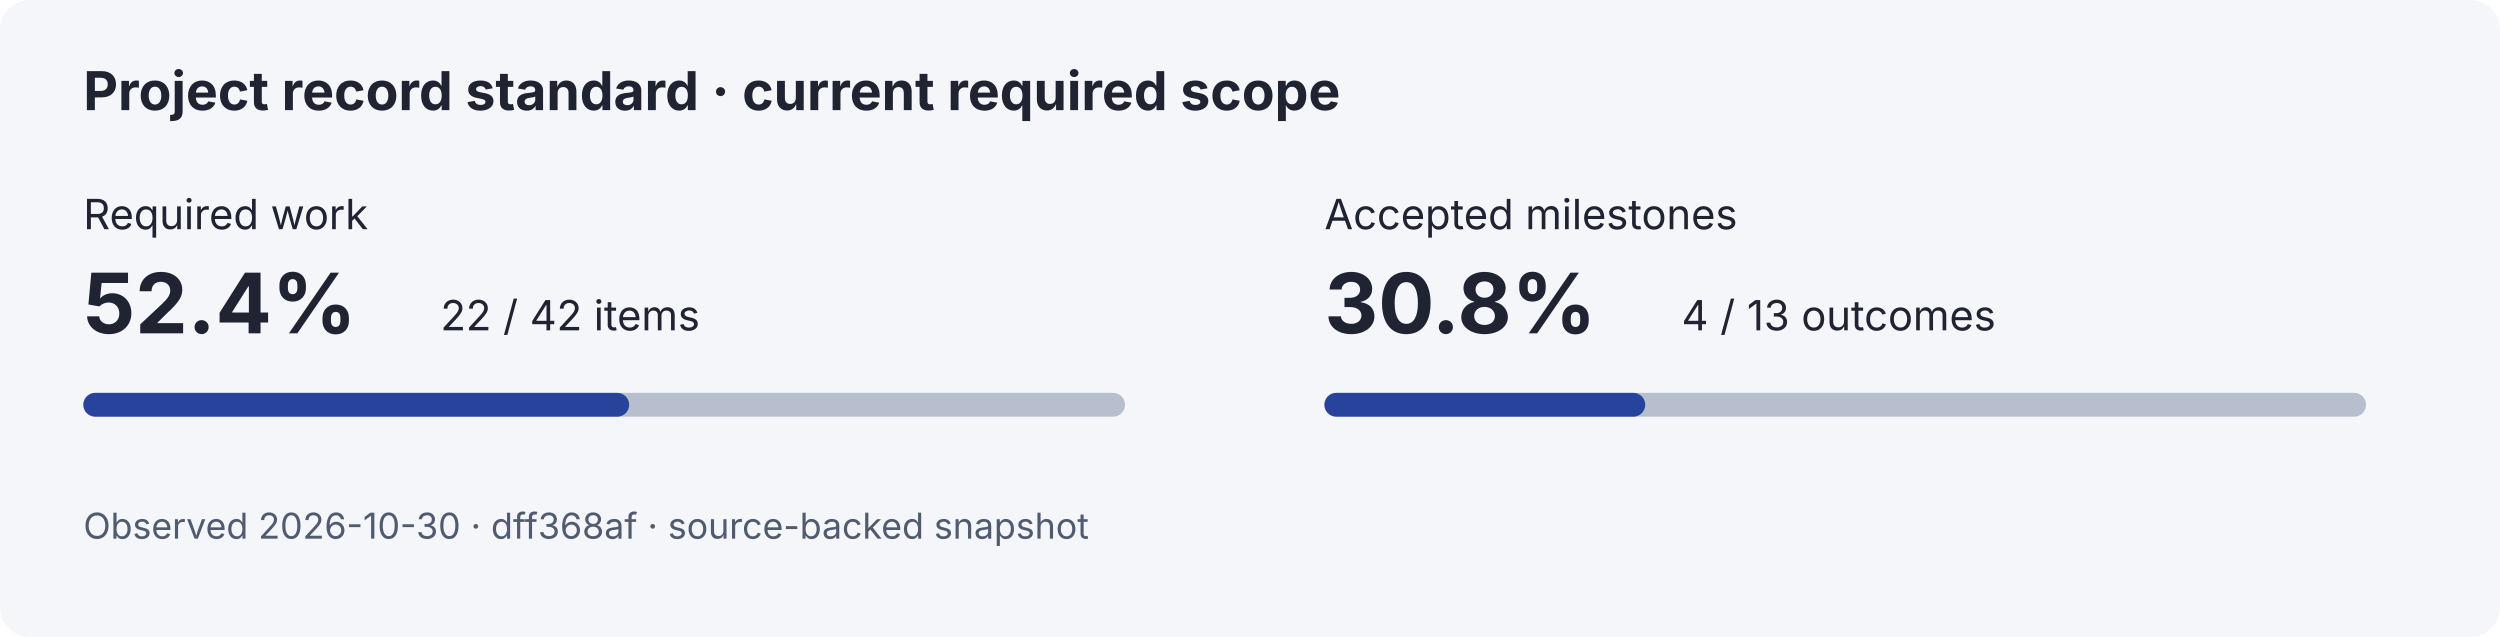
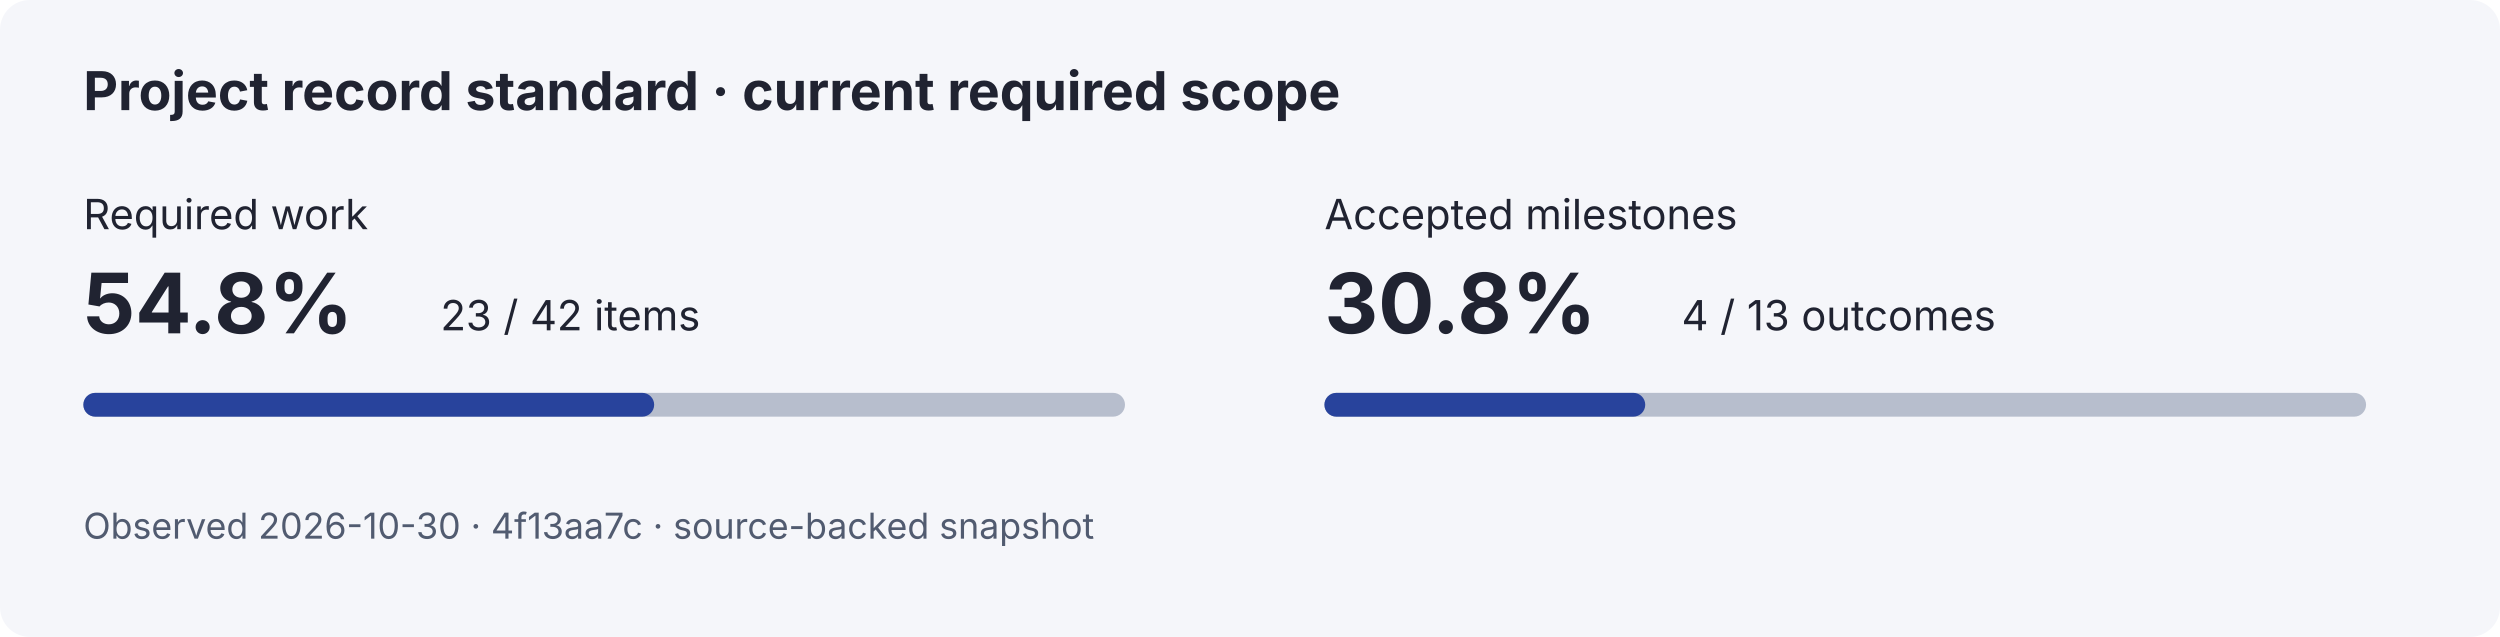
<svg xmlns="http://www.w3.org/2000/svg" role="img" aria-labelledby="title desc" viewBox="0 0 840 214">
  <rect width="840" height="214" rx="10" fill="#F5F6FA" />
  <g font-family="system-ui, -apple-system, sans-serif" fill="#202331">
    <text x="28" y="37" font-size="18" font-weight="700">Project record standard · current required scope</text>
    <text x="28" y="77" font-size="14">Required work</text>
-     <text x="28" y="112" font-size="28" font-weight="700">52.4%</text>
-     <text x="148" y="111" font-size="14">22 / 42 items</text>
+     <text x="28" y="112" font-size="28" font-weight="700">54.8%</text>
+     <text x="148" y="111" font-size="14">23 / 42 items</text>
    <rect x="28" y="132" width="350" height="8" rx="4" fill="#B7BECD" />
-     <rect x="28" y="132" width="183.40" height="8" rx="4" fill="#28439C" />
+     <rect x="28" y="132" width="191.80" height="8" rx="4" fill="#28439C" />
    <text x="445" y="77" font-size="14">Accepted milestones</text>
    <text x="445" y="112" font-size="28" font-weight="700">30.8%</text>
    <text x="565" y="111" font-size="14">4 / 13 outcomes</text>
    <rect x="445" y="132" width="350" height="8" rx="4" fill="#B7BECD" />
    <rect x="445" y="132" width="107.80" height="8" rx="4" fill="#28439C" />
-     <text x="28" y="181" font-size="12" fill="#515B70">Observed 2026-10-30 · dff368af · source-backed snapshot</text>
+     <text x="28" y="181" font-size="12" fill="#515B70">Observed 2026-10-30 · 4f13aa7c · source-backed snapshot</text>
  </g>
</svg>
